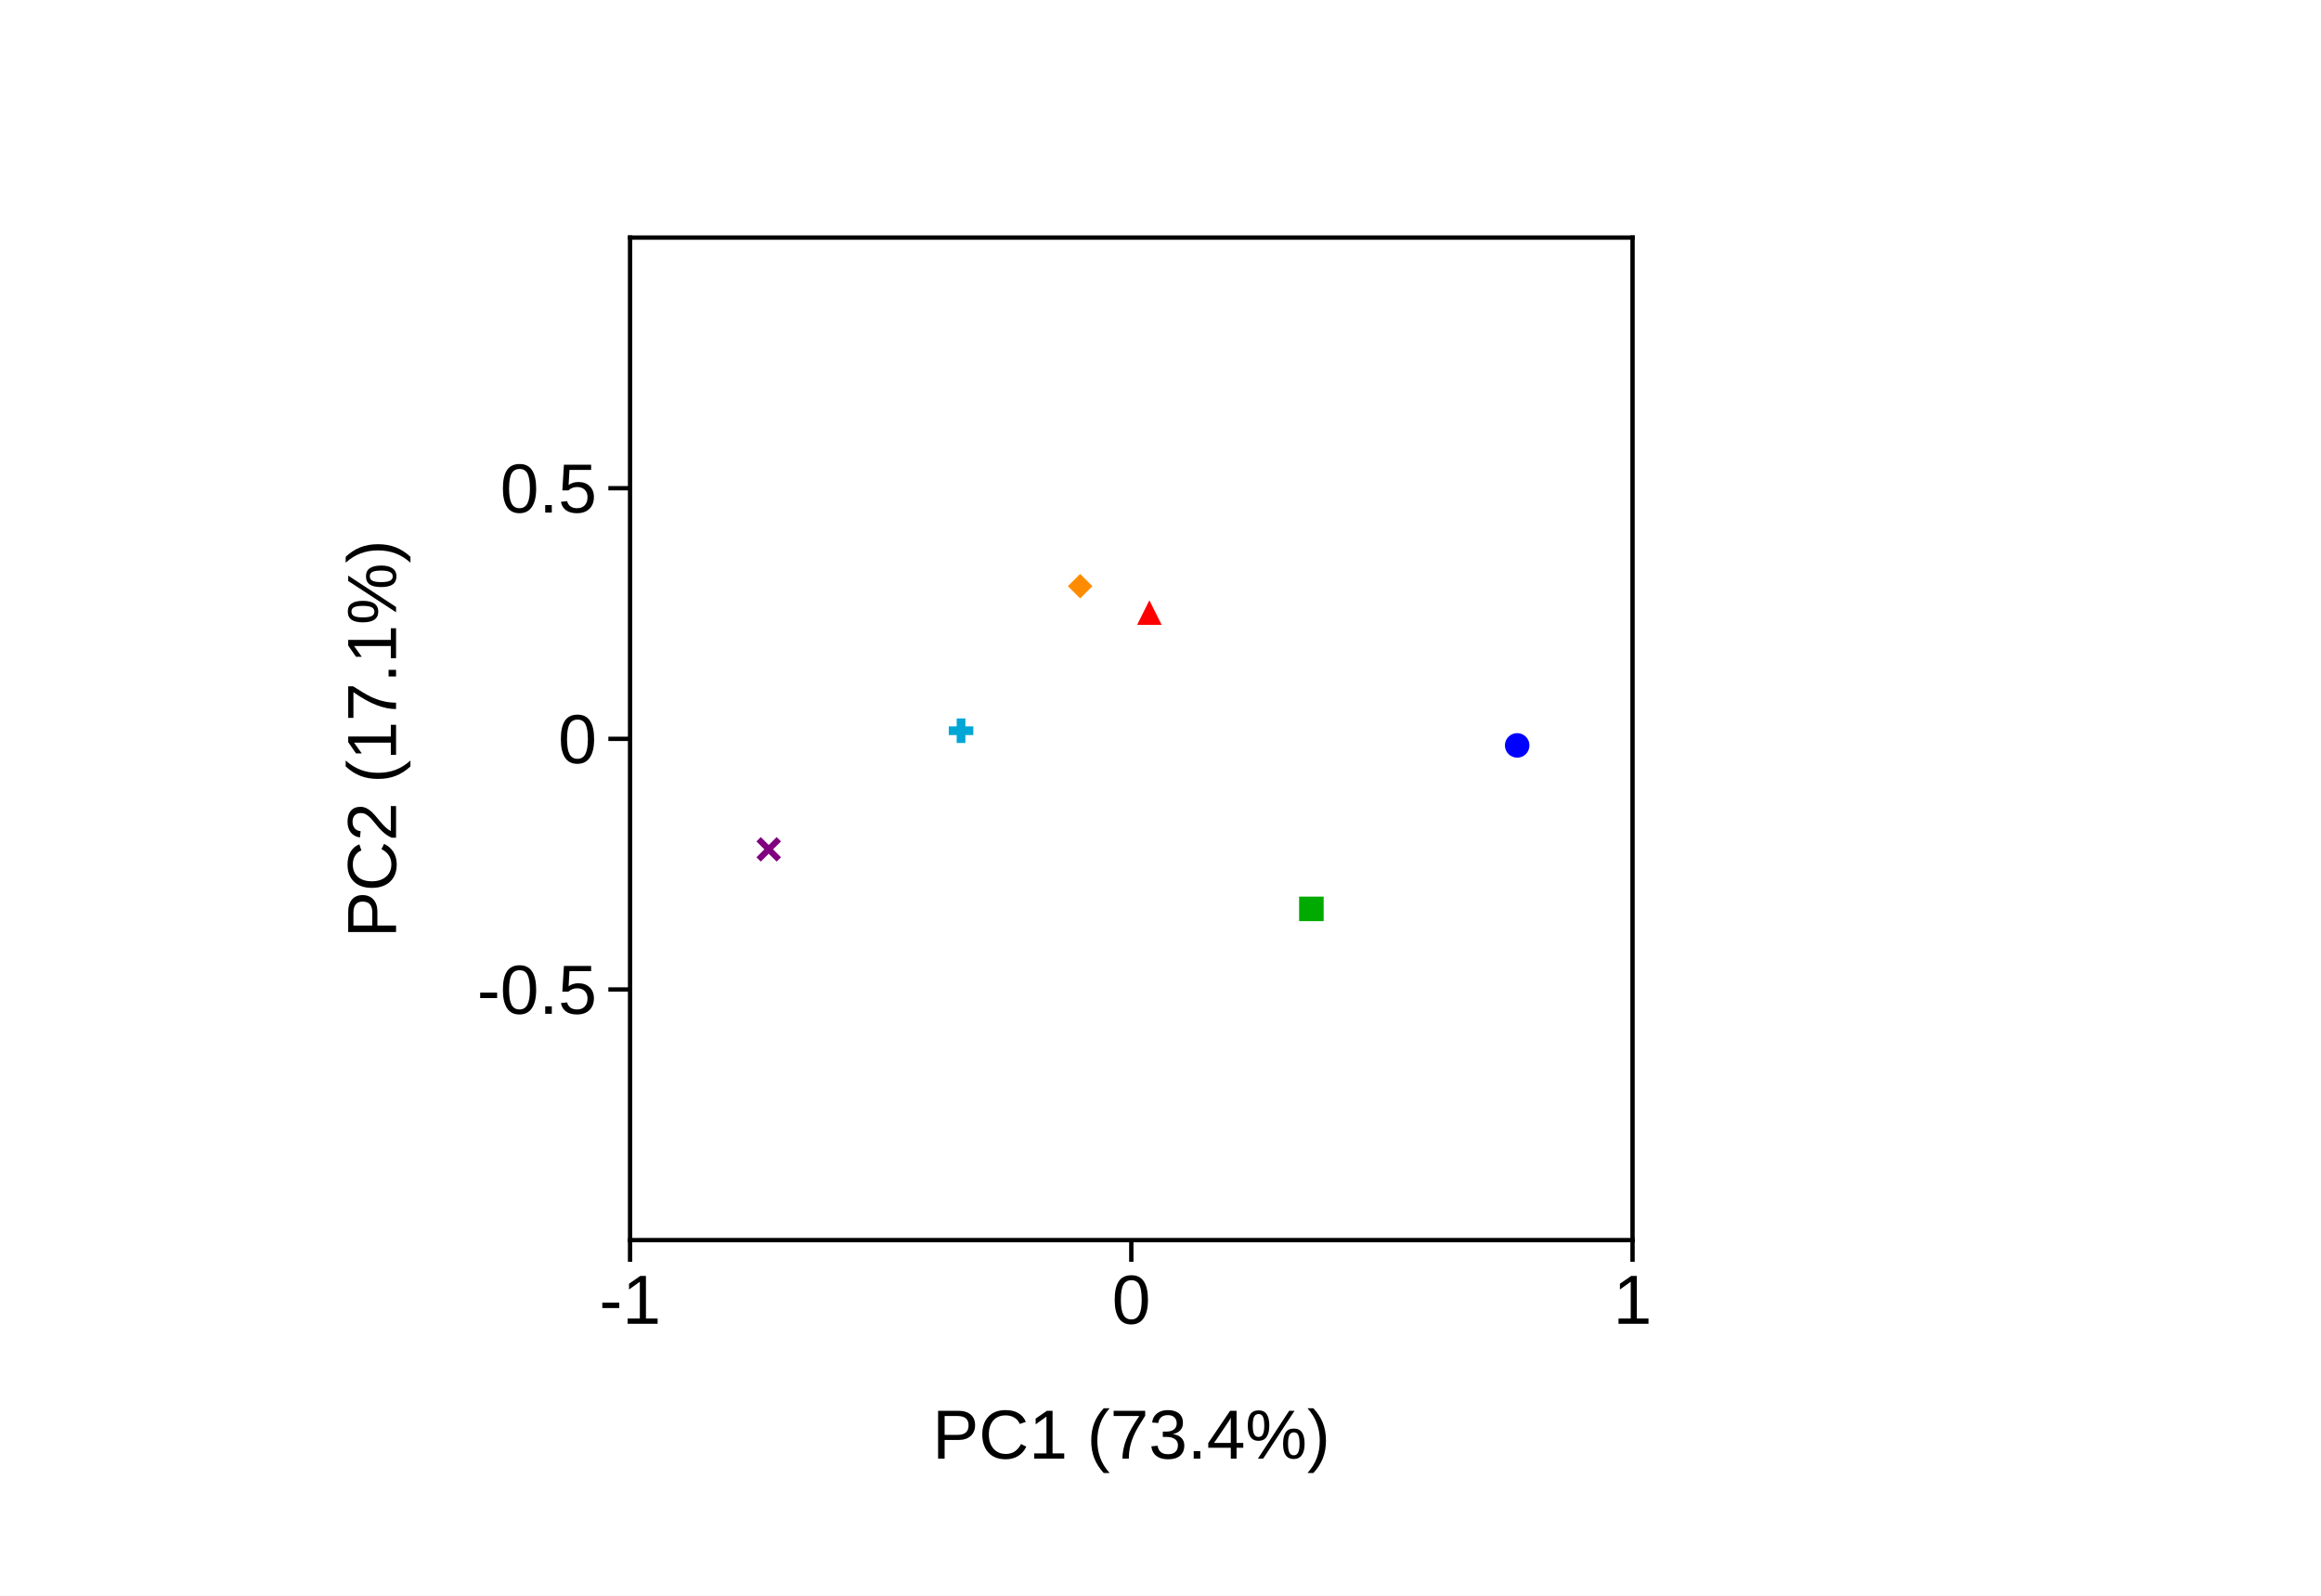
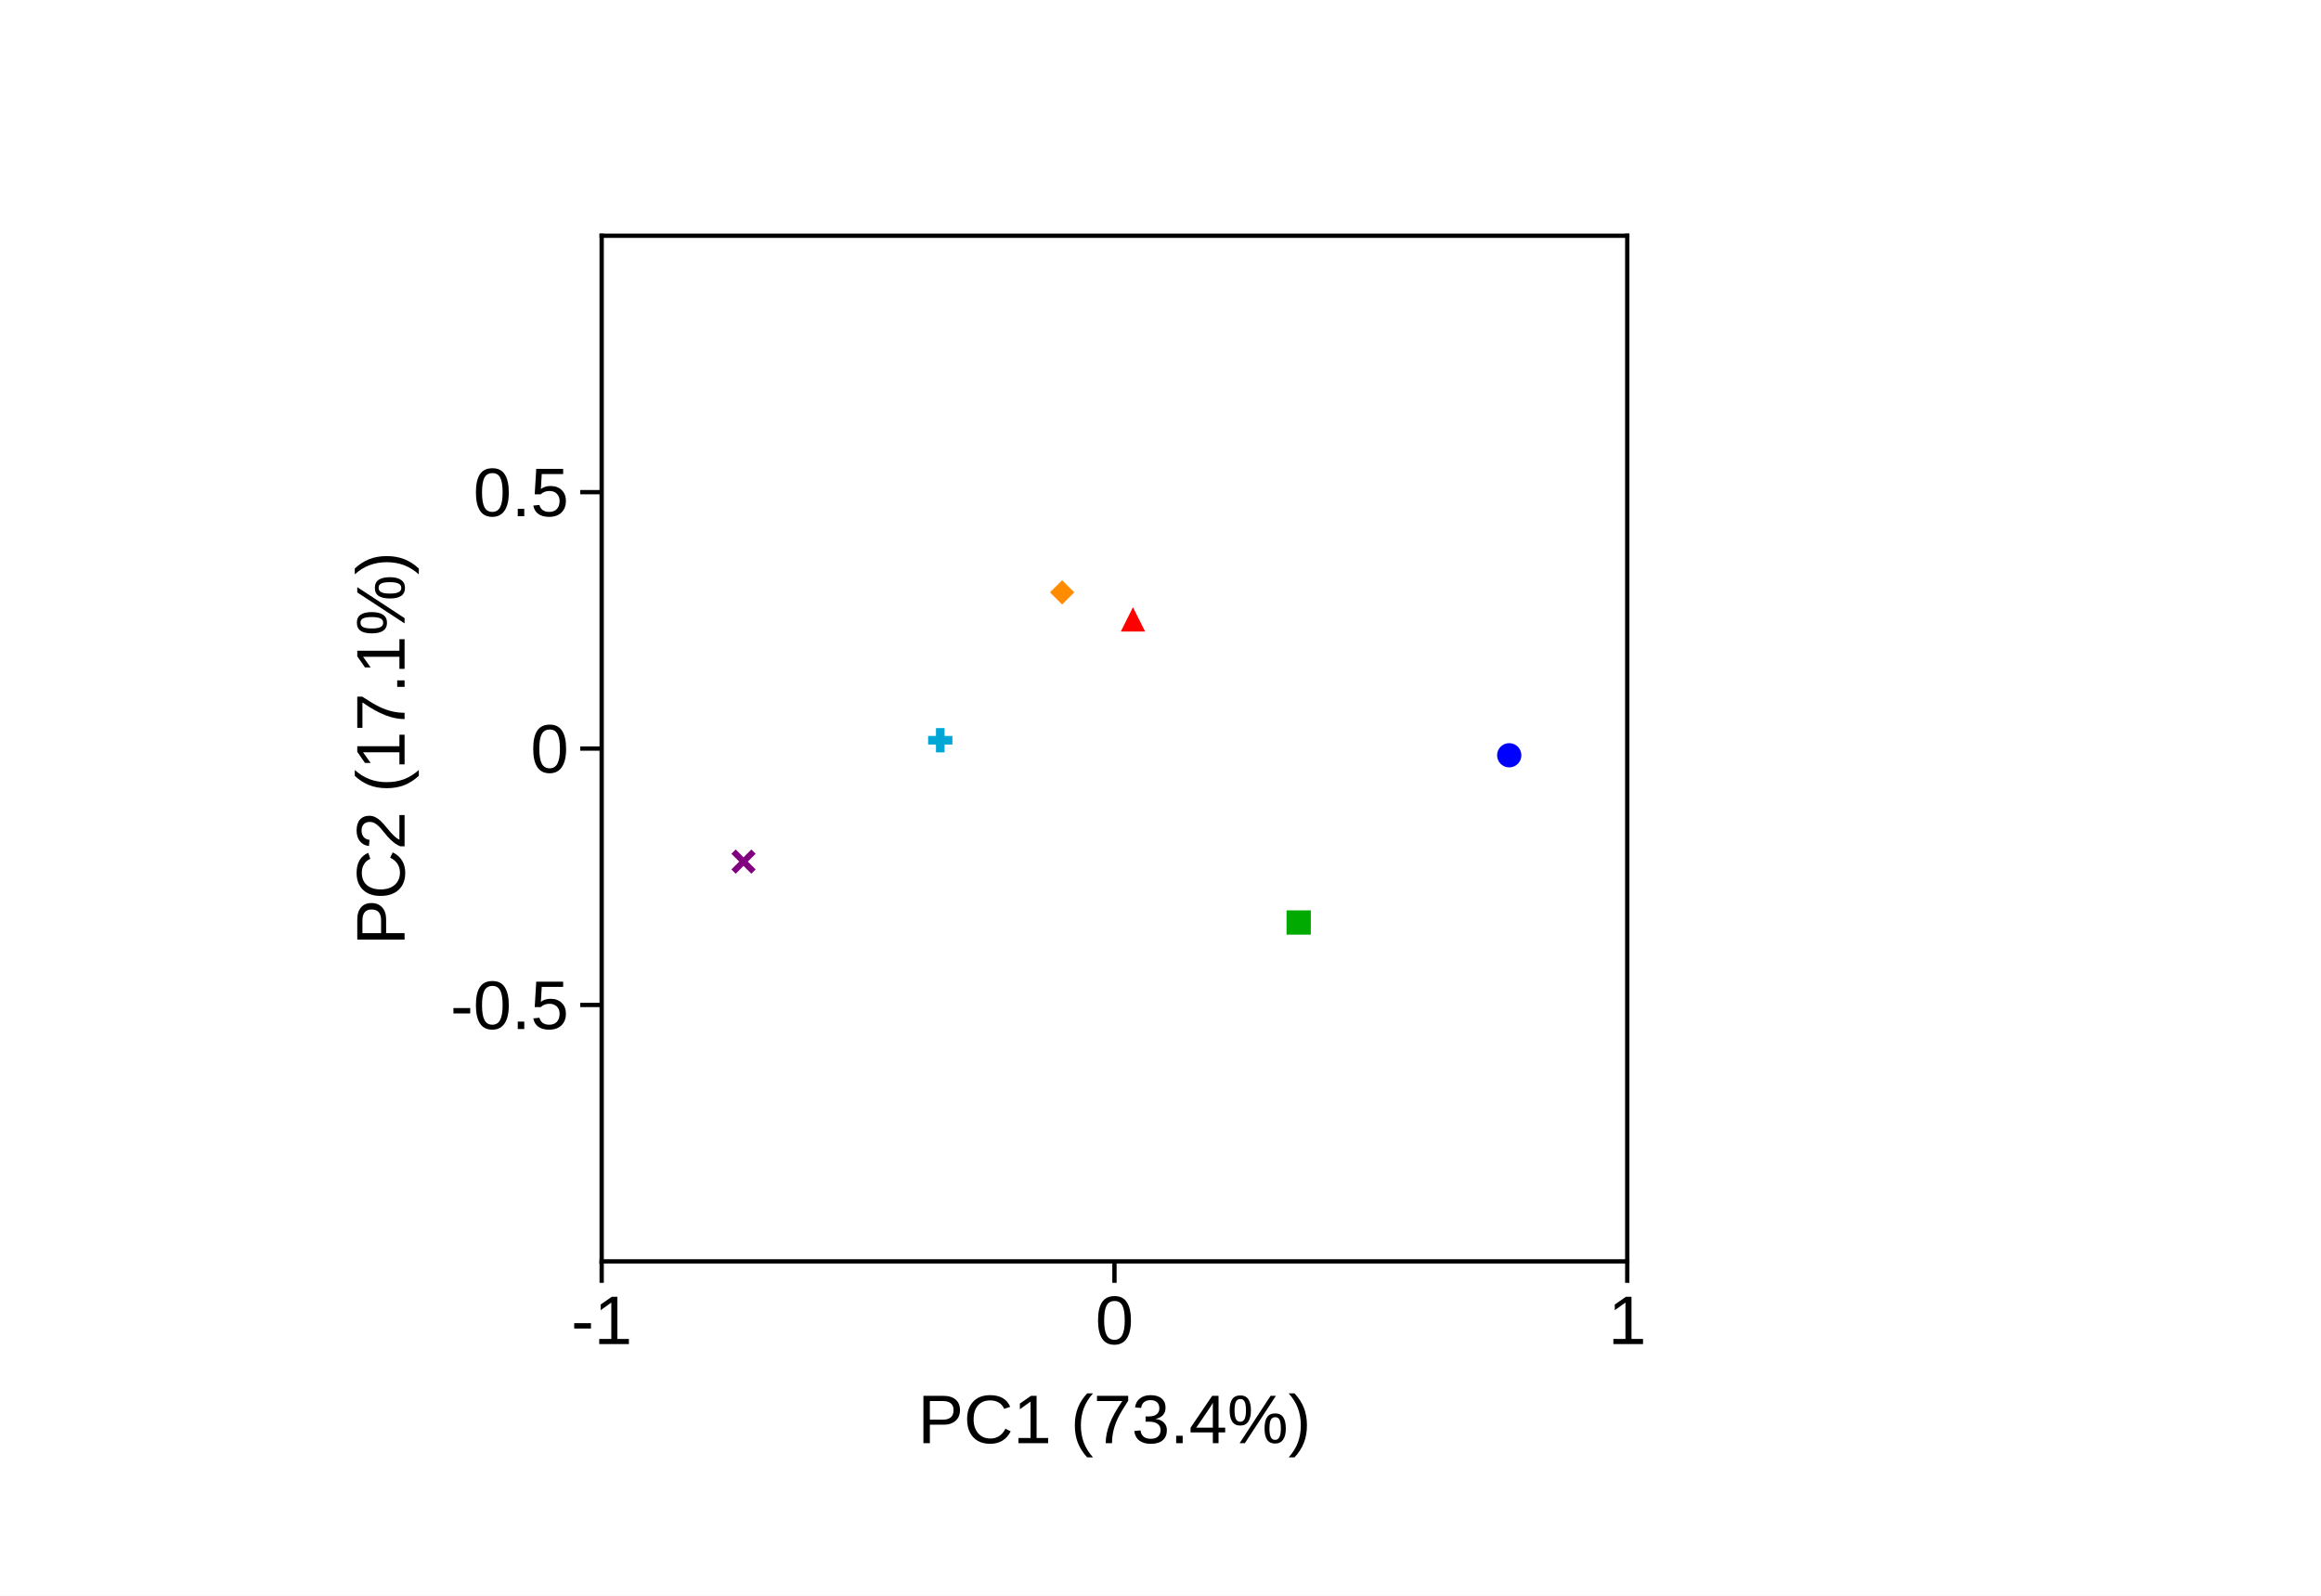
- <svg xmlns="http://www.w3.org/2000/svg" width="320" height="220" viewBox="0 0 320 220" role="img" aria-label="pca example rendered in Graphitix" data-graphitix-welcome-thumbnail="pca" data-preview-source="Graphitix owner-scoped SVG projection" data-source-format="svg" data-inline-ready="true" data-id-prefix="graphitix-welcome-pca-id-" data-export-projection="svg" data-graph-title-suppressed="true" data-proportional-stroke-contract="source-viewport-baked-strokes-v1" data-source-viewport-width="388.018771" data-source-viewport-height="334" data-thumbnail-visual-scale="0.59880239521" data-non-scaling-stroke-count="0" preserveAspectRatio="xMidYMid meet" font-family="Arial, Helvetica, sans-serif">
+ <svg xmlns="http://www.w3.org/2000/svg" width="320" height="220" viewBox="0 0 320 220" role="img" aria-label="pca example rendered in Graphitix" data-graphitix-welcome-thumbnail="pca" data-preview-source="Graphitix owner-scoped SVG projection" data-source-format="svg" data-inline-ready="true" data-id-prefix="graphitix-welcome-pca-id-" data-export-projection="svg" data-graph-title-suppressed="true" data-proportional-stroke-contract="source-viewport-baked-strokes-v1" data-source-viewport-width="388.009392" data-source-viewport-height="337.771" data-thumbnail-visual-scale="0.592117144456" data-non-scaling-stroke-count="0" preserveAspectRatio="xMidYMid meet" font-family="Arial, Helvetica, sans-serif">
  <rect width="320" height="220" fill="#ffffff" data-welcome-thumbnail-background="true" />
-   <g transform="matrix(0.5988024 0 0 0.5988024 43.82672 10)" data-welcome-thumbnail-content="true">
-     <g id="graphitix-welcome-pca-id-1" transform="matrix(0.999997 0 0 0.999997 29.56969 0.000426)" data-export-physical-projection="materialized">
-       <line x1="42.311" y1="268.816" x2="273.126" y2="268.816" stroke="#000000" stroke-linecap="square" stroke-width="1" />
-       <line x1="42.311" y1="38" x2="42.311" y2="268.816" stroke="#000000" stroke-linecap="square" stroke-width="1" />
-       <line x1="42.311" y1="38" x2="273.126" y2="38" stroke="#000000" stroke-linecap="square" stroke-width="1" />
-       <line x1="273.126" y1="38" x2="273.126" y2="268.816" stroke="#000000" stroke-linecap="square" stroke-width="1" />
-       <line x1="42.311" y1="268.816" x2="42.311" y2="273.816" stroke="#000000" stroke-width="1" />
-       <text x="42.311" y="282.478" font-size="16" text-anchor="middle" fill="#000000" dy="5.6" font-family="Arial, Helvetica, sans-serif">-1</text>
-       <line x1="157.718" y1="268.816" x2="157.718" y2="273.816" stroke="#000000" stroke-width="1" />
-       <text x="157.718" y="282.478" font-size="16" text-anchor="middle" fill="#000000" dy="5.6" font-family="Arial, Helvetica, sans-serif">0</text>
-       <line x1="273.126" y1="268.816" x2="273.126" y2="273.816" stroke="#000000" stroke-width="1" />
-       <text x="273.126" y="282.478" font-size="16" text-anchor="middle" fill="#000000" dy="5.6" font-family="Arial, Helvetica, sans-serif">1</text>
-       <line x1="37.311" y1="211.112" x2="42.311" y2="211.112" stroke="#000000" stroke-width="1" />
-       <text x="34.649" y="211.112" font-size="16" text-anchor="end" fill="#000000" font-family="Arial, Helvetica, sans-serif" dy="0.35em">-0.5</text>
-       <line x1="37.311" y1="153.408" x2="42.311" y2="153.408" stroke="#000000" stroke-width="1" />
-       <text x="34.649" y="153.408" font-size="16" text-anchor="end" fill="#000000" font-family="Arial, Helvetica, sans-serif" dy="0.35em">0</text>
-       <line x1="37.311" y1="95.704" x2="42.311" y2="95.704" stroke="#000000" stroke-width="1" />
-       <text x="34.649" y="95.704" font-size="16" text-anchor="end" fill="#000000" font-family="Arial, Helvetica, sans-serif" dy="0.35em">0.5</text>
-       <text x="157.718" y="319.126" font-size="16" text-anchor="middle" fill="#000000" style=" touch-action: none" font-family="Arial, Helvetica, sans-serif">PC1 (73.4%)</text>
-       <text x="-11.57" y="153.408" font-size="16" text-anchor="middle" transform="rotate(-90 -11.57031 153.4078)" fill="#000000" style=" touch-action: none" font-family="Arial, Helvetica, sans-serif">PC2 (17.1%)</text>
-       <text x="157.718" y="19" font-size="16" text-anchor="middle" fill="#000000" style="visibility: hidden; touch-action: none" font-family="Arial, Helvetica, sans-serif">PCA Plot</text>
-       <circle cx="246.566" cy="154.918" r="2.826" fill="#0000ff" stroke="none" stroke-width="0" />
-       <path d="M 161.879 121.51 L 164.705 127.162 L 159.053 127.162 Z" fill="#ff0000" stroke="none" stroke-width="0" />
-       <rect x="196.354" y="189.727" width="5.652" height="5.652" fill="#00aa00" stroke="none" stroke-width="0" />
-       <path d="M 145.937 115.431 L 148.763 118.257 L 145.937 121.083 L 143.111 118.257 Z" fill="#ff8c00" stroke="none" stroke-width="0" />
-       <path d="M 71.407 177.021 L 72.407 176.021 L 74.233 177.847 L 76.059 176.021 L 77.059 177.021 L 75.233 178.847 L 77.059 180.673 L 76.059 181.673 L 74.233 179.847 L 72.407 181.673 L 71.407 180.673 L 73.233 178.847 Z" fill="#800080" stroke="none" stroke-width="0" />
-       <path d="M 117.515 148.709 H 119.515 V 150.535 H 121.341 V 152.535 H 119.515 V 154.361 H 117.515 V 152.535 H 115.689 V 150.535 H 117.515 Z" fill="#00a6d6" stroke="none" stroke-width="0" />
+   <g transform="matrix(0.5921171 0 0 0.5921171 45.12649 10)" data-welcome-thumbnail-content="true">
+     <g id="graphitix-welcome-pca-id-1" transform="matrix(0.999997 0 0 0.999997 29.56032 0.000433)" data-export-physical-projection="materialized">
+       <line x1="34.324" y1="276.802" x2="273.126" y2="276.802" stroke="#000000" stroke-linecap="square" stroke-width="1" />
+       <line x1="34.324" y1="38" x2="34.324" y2="276.802" stroke="#000000" stroke-linecap="square" stroke-width="1" />
+       <line x1="34.324" y1="38" x2="273.126" y2="38" stroke="#000000" stroke-linecap="square" stroke-width="1" />
+       <line x1="273.126" y1="38" x2="273.126" y2="276.802" stroke="#000000" stroke-linecap="square" stroke-width="1" />
+       <line x1="34.324" y1="276.802" x2="34.324" y2="281.802" stroke="#000000" stroke-width="1" />
+       <text x="34.324" y="290.464" font-size="16" text-anchor="middle" fill="#000000" dy="5.6" font-family="Arial, Helvetica, sans-serif">-1</text>
+       <line x1="153.725" y1="276.802" x2="153.725" y2="281.802" stroke="#000000" stroke-width="1" />
+       <text x="153.725" y="290.464" font-size="16" text-anchor="middle" fill="#000000" dy="5.6" font-family="Arial, Helvetica, sans-serif">0</text>
+       <line x1="273.126" y1="276.802" x2="273.126" y2="281.802" stroke="#000000" stroke-width="1" />
+       <text x="273.126" y="290.464" font-size="16" text-anchor="middle" fill="#000000" dy="5.6" font-family="Arial, Helvetica, sans-serif">1</text>
+       <line x1="29.324" y1="217.101" x2="34.324" y2="217.101" stroke="#000000" stroke-width="1" />
+       <text x="26.662" y="217.101" font-size="16" text-anchor="end" fill="#000000" font-family="Arial, Helvetica, sans-serif" dy="0.35em">-0.5</text>
+       <line x1="29.324" y1="157.401" x2="34.324" y2="157.401" stroke="#000000" stroke-width="1" />
+       <text x="26.662" y="157.401" font-size="16" text-anchor="end" fill="#000000" font-family="Arial, Helvetica, sans-serif" dy="0.35em">0</text>
+       <line x1="29.324" y1="97.7" x2="34.324" y2="97.7" stroke="#000000" stroke-width="1" />
+       <text x="26.662" y="97.7" font-size="16" text-anchor="end" fill="#000000" font-family="Arial, Helvetica, sans-serif" dy="0.35em">0.5</text>
+       <text x="153.725" y="319.126" font-size="16" text-anchor="middle" fill="#000000" style=" touch-action: none" font-family="Arial, Helvetica, sans-serif">PC1 (73.4%)</text>
+       <text x="-11.57" y="157.401" font-size="16" text-anchor="middle" transform="rotate(-90 -11.57031 157.401)" fill="#000000" style=" touch-action: none" font-family="Arial, Helvetica, sans-serif">PC2 (17.1%)</text>
+       <text x="153.725" y="19" font-size="16" text-anchor="middle" fill="#000000" style="visibility: hidden; touch-action: none" font-family="Arial, Helvetica, sans-serif">PCA Plot</text>
+       <circle cx="245.647" cy="158.964" r="2.826" fill="#0000ff" stroke="none" stroke-width="0" />
+       <path d="M 158.03 124.497 L 160.856 130.149 L 155.204 130.149 Z" fill="#ff0000" stroke="none" stroke-width="0" />
+       <rect x="193.795" y="195.075" width="5.652" height="5.652" fill="#00aa00" stroke="none" stroke-width="0" />
+       <path d="M 141.536 118.207 L 144.362 121.033 L 141.536 123.859 L 138.71 121.033 Z" fill="#ff8c00" stroke="none" stroke-width="0" />
+       <path d="M 64.525 181.895 L 65.525 180.895 L 67.351 182.721 L 69.178 180.895 L 70.178 181.895 L 68.351 183.721 L 70.178 185.547 L 69.178 186.547 L 67.351 184.721 L 65.525 186.547 L 64.525 185.547 L 66.351 183.721 Z" fill="#800080" stroke="none" stroke-width="0" />
+       <path d="M 112.165 152.638 H 114.165 V 154.464 H 115.991 V 156.464 H 114.165 V 158.29 H 112.165 V 156.464 H 110.339 V 154.464 H 112.165 Z" fill="#00a6d6" stroke="none" stroke-width="0" />
    </g>
  </g>
</svg>
